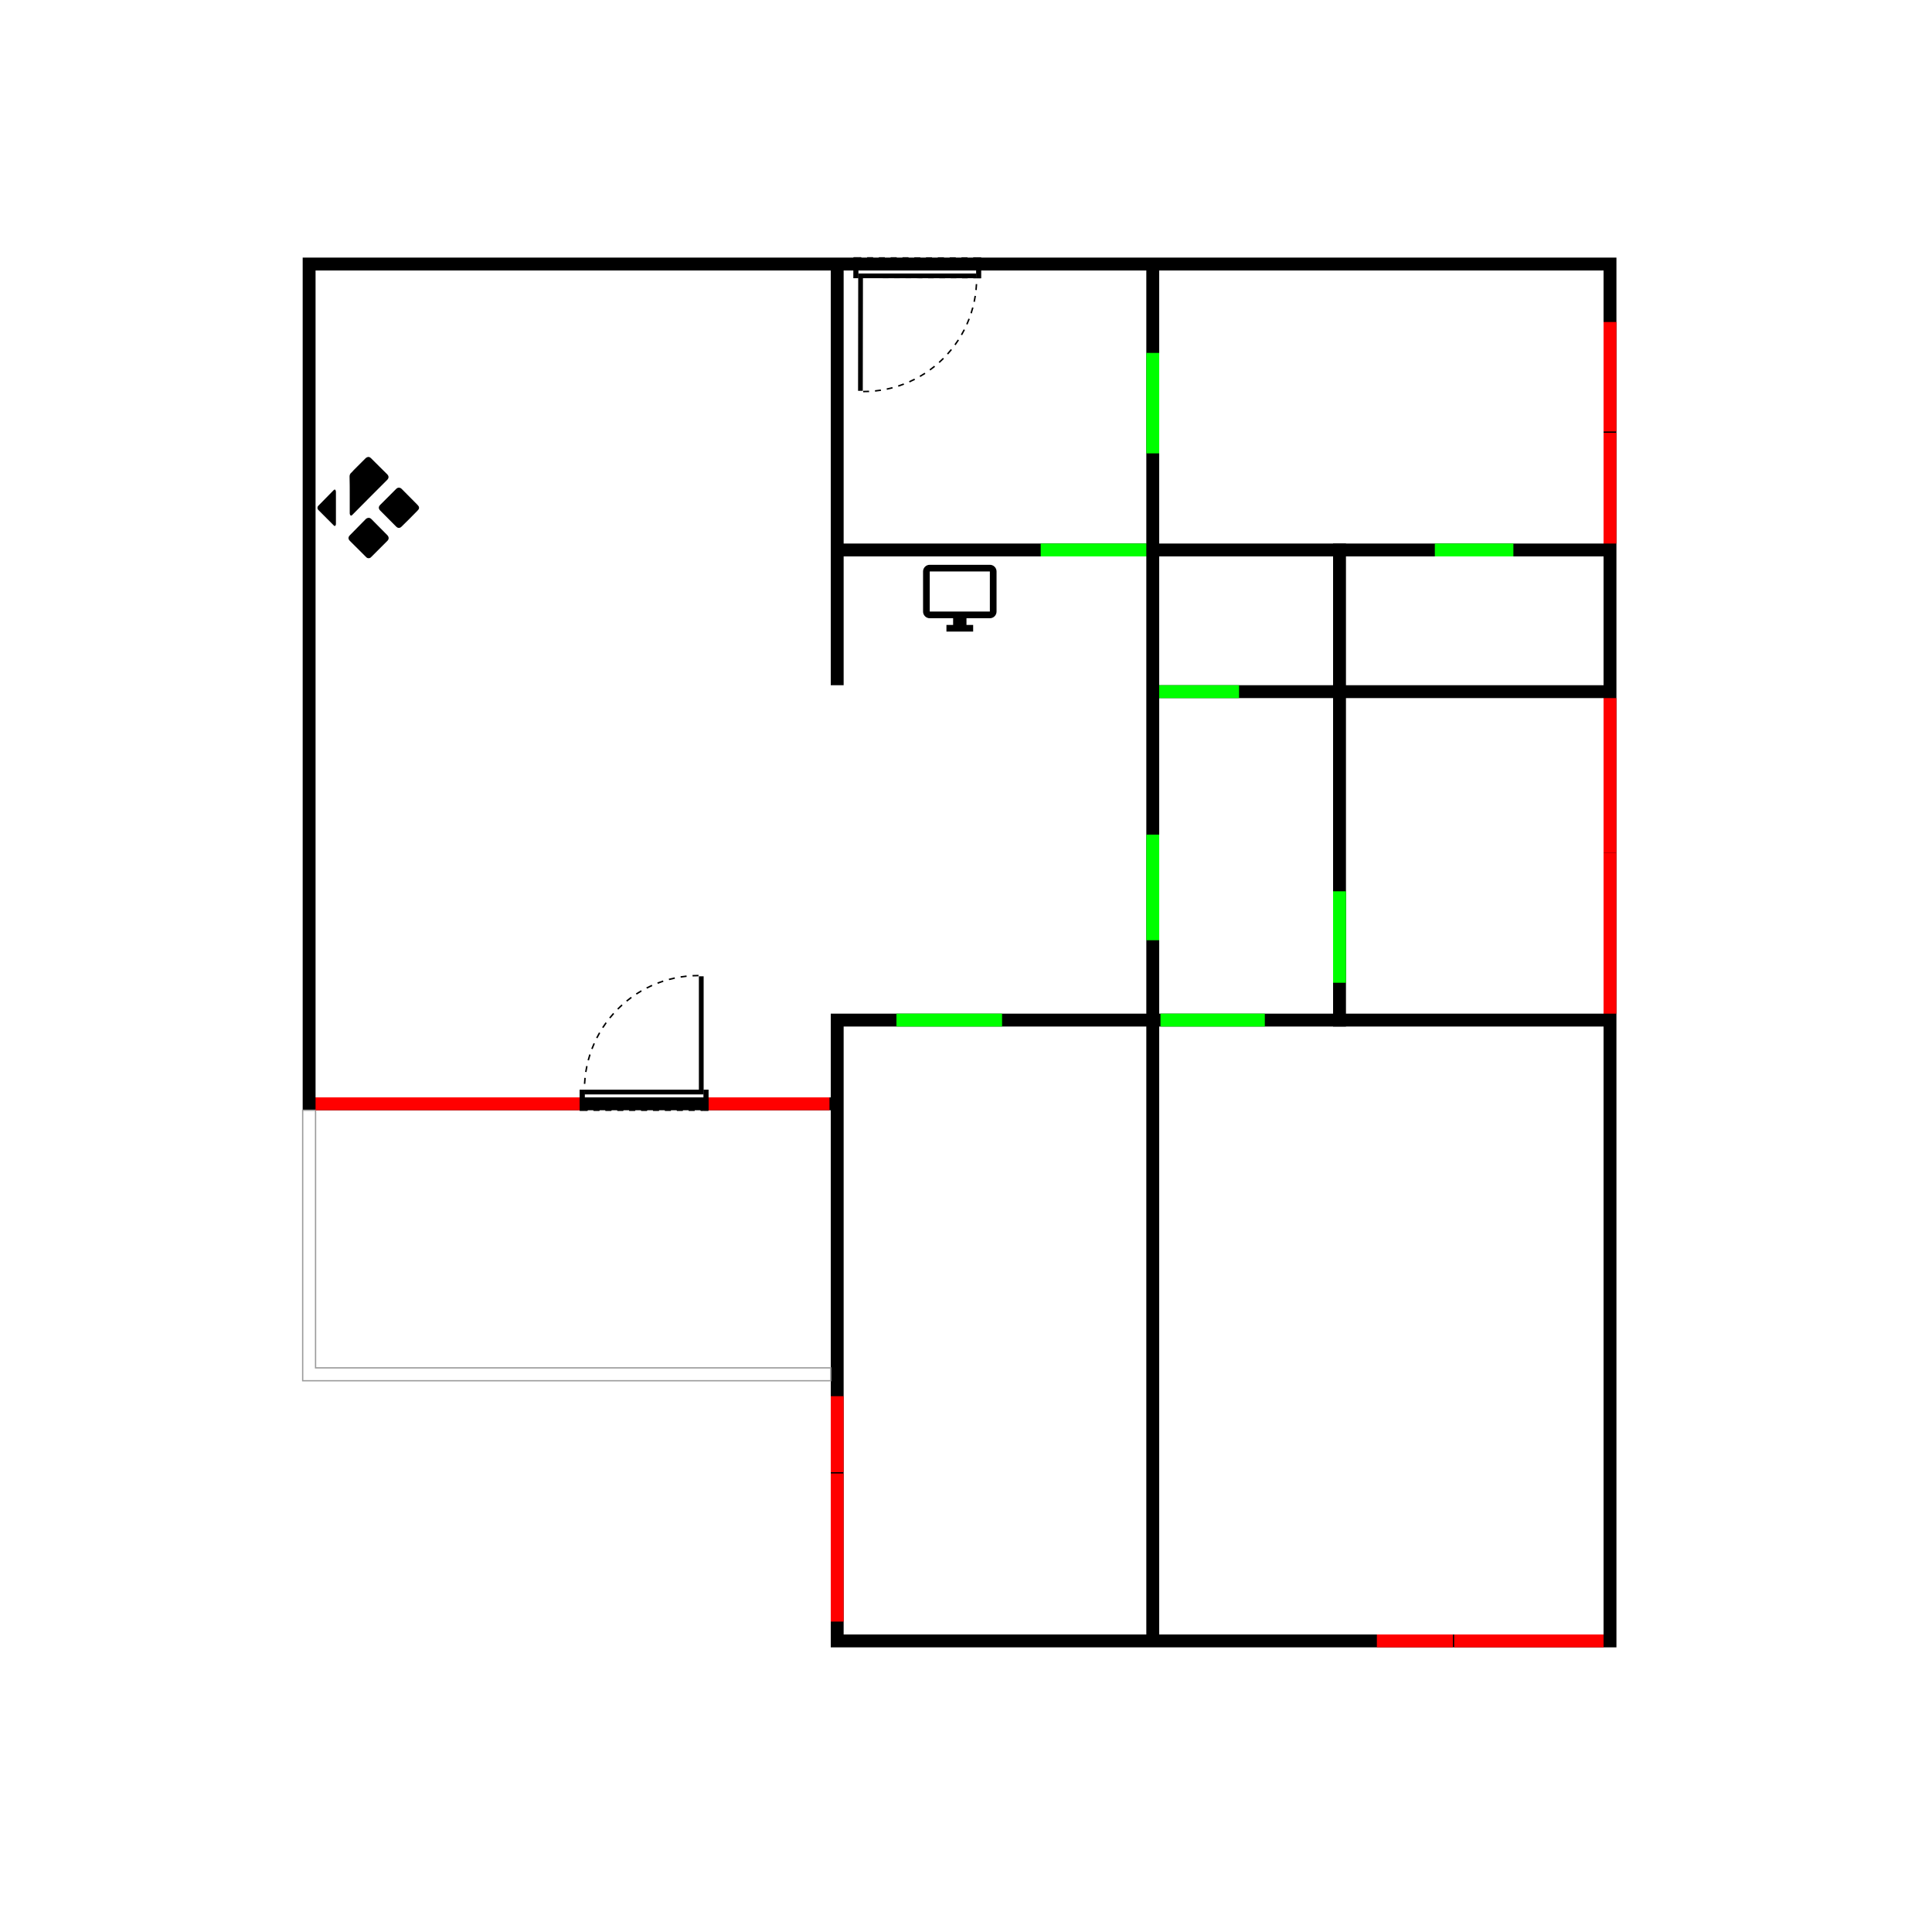
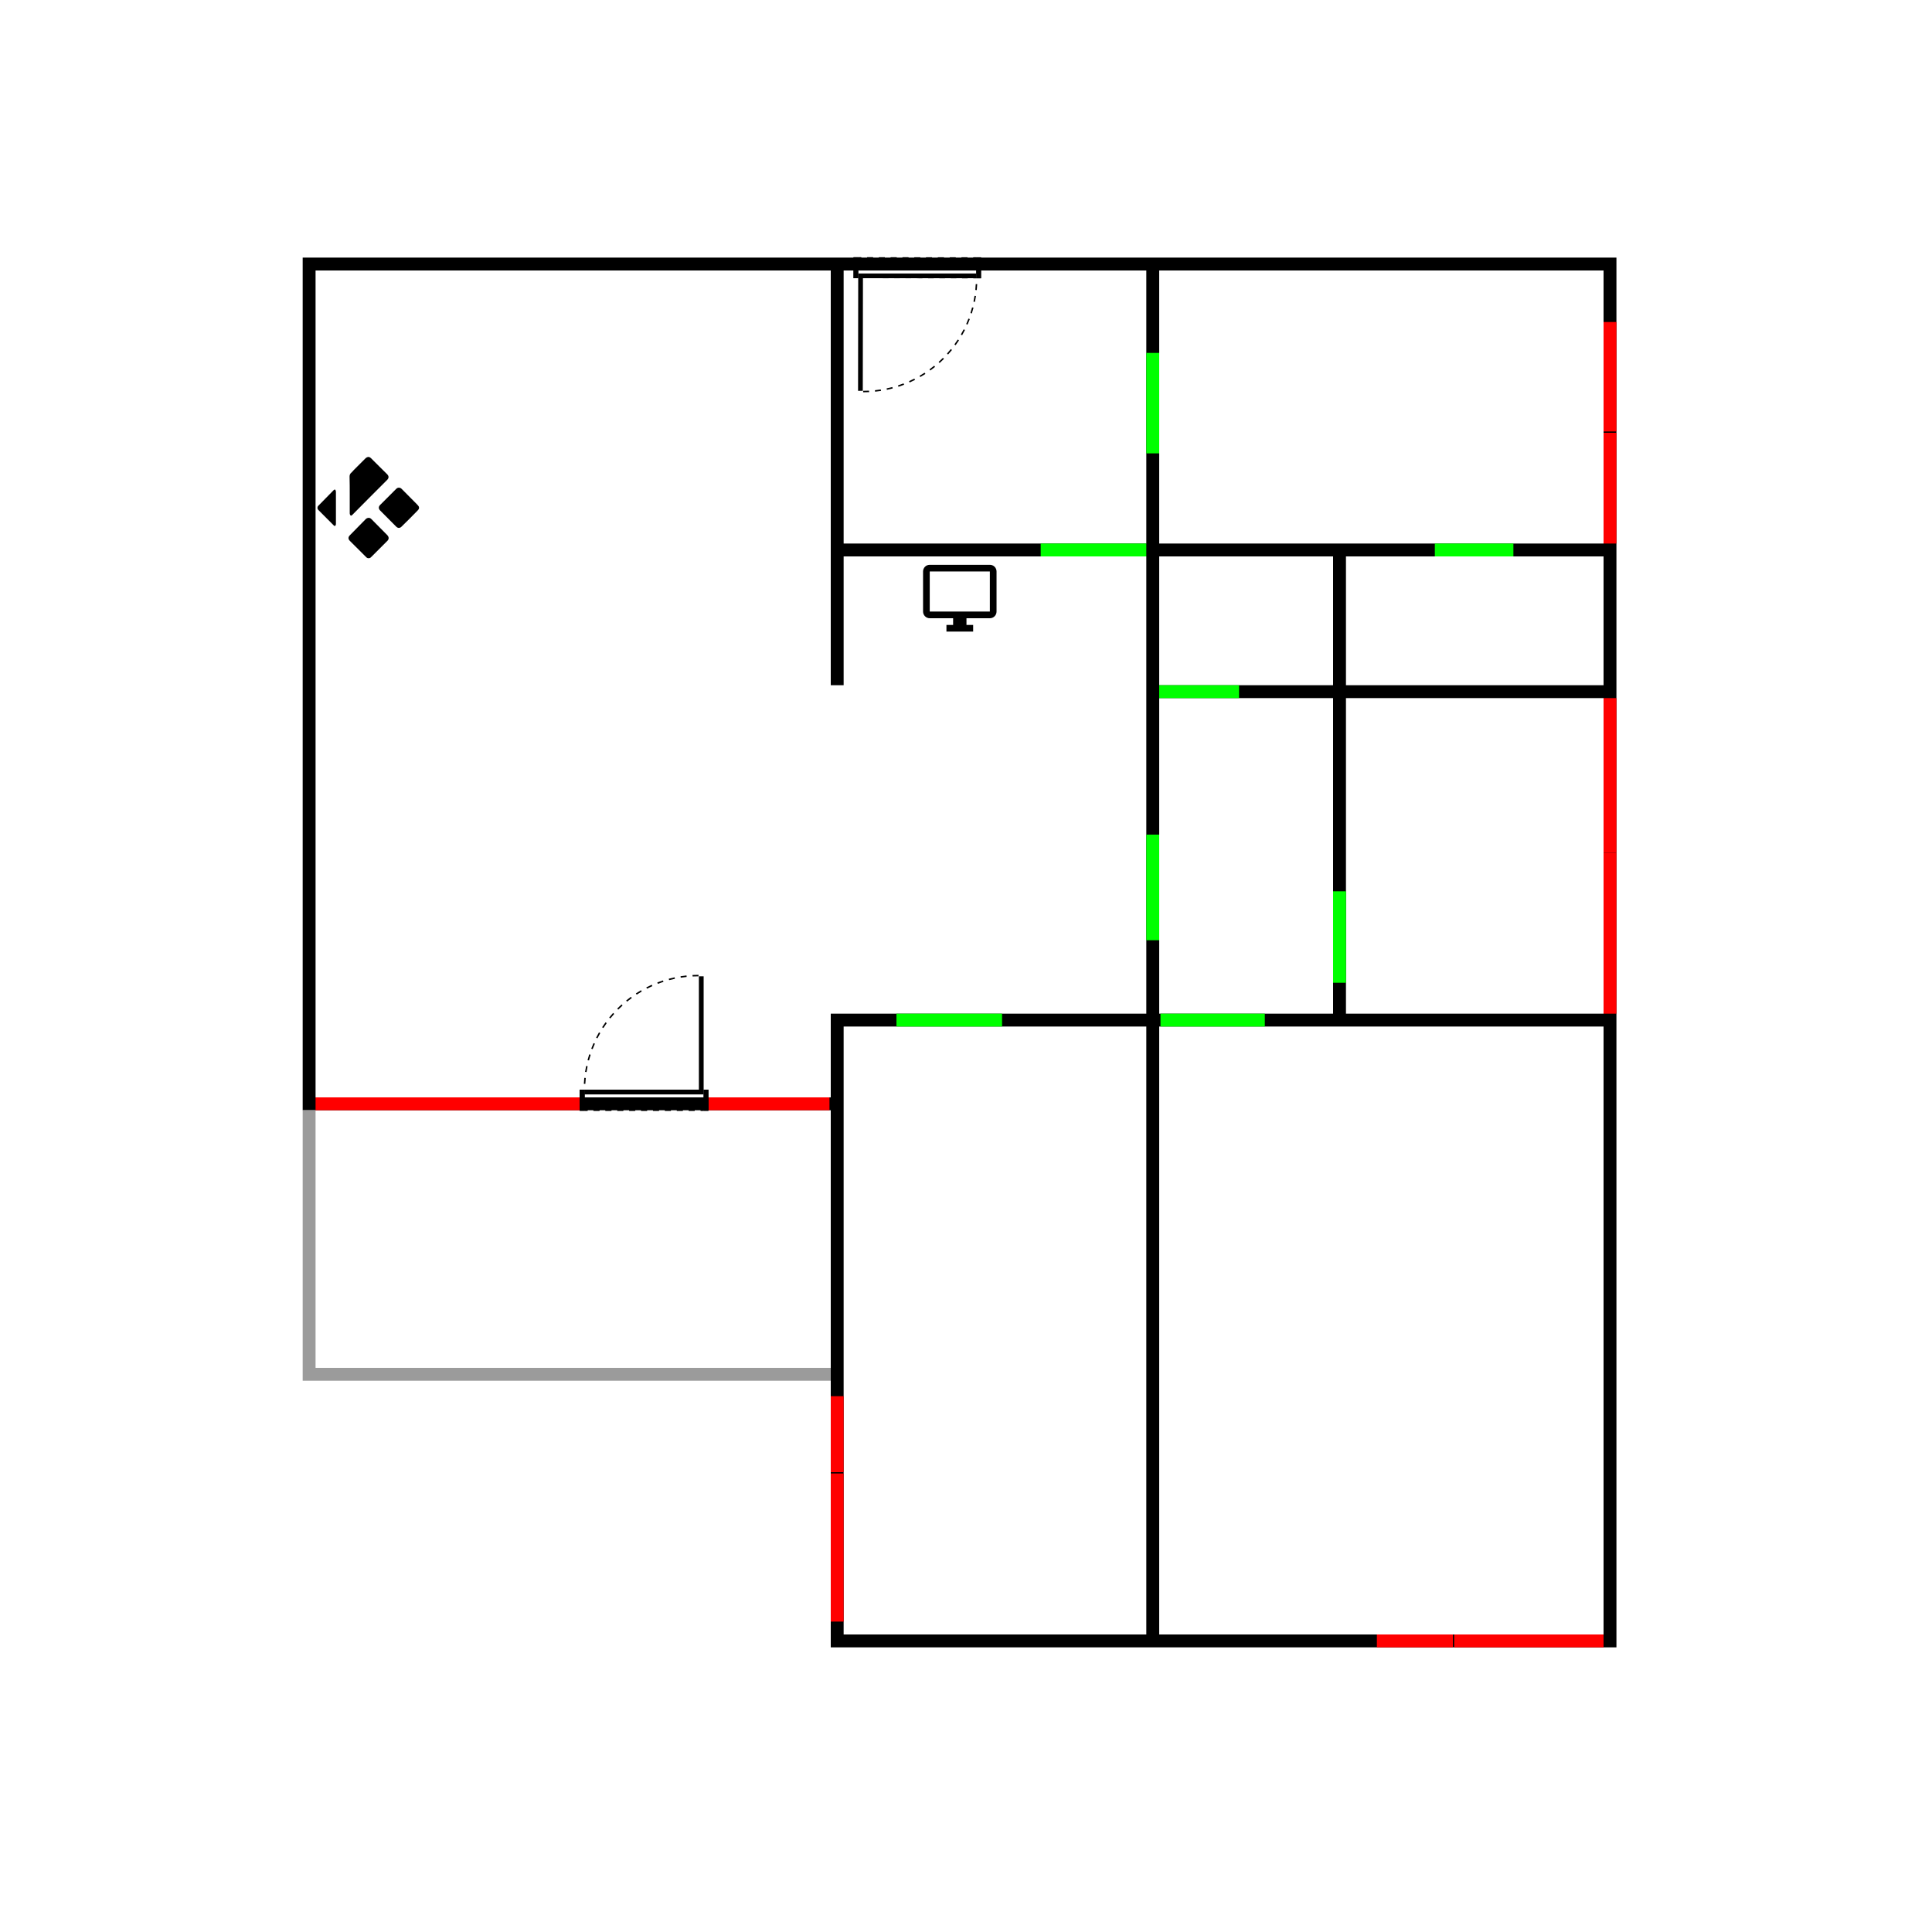
<svg xmlns="http://www.w3.org/2000/svg" xmlns:ns1="http://www.openswatchbook.org/uri/2009/osb" width="1500cm" height="1500cm" viewBox="0 0 15000 15000" version="1.1" id="svg8">
  <defs id="defs2">
    <linearGradient id="linearGradient4512" ns1:paint="solid">
      <stop style="stop-color:#000000;stop-opacity:1;" offset="0" id="stop4510" />
    </linearGradient>
  </defs>
  <g id="layer1" transform="translate(0,14703)">
-     <path style="opacity:1;vector-effect:none;fill:#000000;fill-opacity:1;stroke:none;stroke-width:37.795;stroke-linecap:butt;stroke-linejoin:miter;stroke-miterlimit:4;stroke-dasharray:none;stroke-dashoffset:0;stroke-opacity:1;font-variant-east_asian:normal" d="M 8881.889 7559.055 L 8881.889 7937.008 L 8881.891 7937.008 L 8881.891 32201.578 C 8881.891 32201.578 8881.891 32201.58 8881.891 32201.58 L 8881.891 32579.512 L 8881.891 32579.531 L 24377.953 32579.531 L 24377.953 48340.158 L 24377.953 48340.16 L 47433.07 48340.16 L 47433.07 48340.158 L 47433.072 48340.158 L 47433.072 7559.055 L 47433.068 7559.055 L 8881.889 7559.055 z M 9259.842 7937.008 L 24377.953 7937.008 L 24377.953 15949.605 C 24377.953 15949.605 24377.953 15949.607 24377.953 15949.607 L 24377.953 16327.557 C 24377.953 16327.557 24377.953 16327.559 24377.953 16327.559 L 24377.953 20107.061 C 24377.953 20107.061 24377.953 20107.062 24377.953 20107.062 L 24755.904 20107.062 C 24755.904 20107.062 24755.906 20107.061 24755.906 20107.061 L 24755.906 16327.559 L 33637.795 16327.559 L 33637.795 20107.092 L 33637.795 20485.043 L 33637.795 29744.885 L 24755.904 29744.885 L 24377.953 29744.885 C 24377.953 29744.885 24377.953 29744.887 24377.953 29744.887 L 24377.953 30122.838 L 24377.953 32201.578 L 9259.842 32201.578 L 9259.842 7937.008 z M 24755.906 7937.008 L 33637.795 7937.008 L 33637.795 15949.605 L 24755.906 15949.605 L 24755.906 7937.008 z M 34015.748 7937.008 L 47055.117 7937.008 L 47055.117 15949.605 L 34015.748 15949.605 L 34015.748 7937.008 z M 34015.748 16327.559 L 47055.117 16327.559 L 47055.117 20107.09 L 34015.748 20107.09 L 34015.748 16327.559 z M 34015.748 20485.043 L 47055.117 20485.043 L 47055.117 29744.885 L 34015.748 29744.885 L 34015.748 20485.043 z M 24755.904 30122.838 L 33637.795 30122.838 L 33637.795 47962.205 L 24755.904 47962.205 L 24755.904 32579.531 C 24755.904 32579.531 24755.906 32579.531 24755.906 32579.531 L 24755.906 32201.58 C 24755.906 32201.58 24755.904 32201.578 24755.904 32201.578 L 24755.904 30122.838 z M 34015.748 30122.838 L 47055.117 30122.838 L 47055.117 47962.205 L 34015.748 47962.205 L 34015.748 30122.838 z " id="rect3687" transform="matrix(0.2645833,0,0,0.2645833,0,-14703)" />
-     <rect style="fill:#000000;fill-opacity:1;stroke:none;stroke-width:10;stroke-miterlimit:4;stroke-dasharray:none;stroke-opacity:1;font-variant-east_asian:normal;opacity:1;vector-effect:none;stroke-linecap:butt;stroke-linejoin:miter;stroke-dashoffset:0" id="rect4543" width="100" height="3750" x="10350" y="-10483" ry="0" />
-     <path style="opacity:1;vector-effect:none;fill:none;fill-opacity:1;stroke:#9b9b9b;stroke-width:37.795;stroke-linecap:butt;stroke-linejoin:miter;stroke-miterlimit:4;stroke-dasharray:none;stroke-dashoffset:0;stroke-opacity:1" d="M 8881.891 32579.529 L 8881.891 40138.584 L 8881.891 40516.537 L 8881.891 40516.539 L 24377.953 40516.539 L 24377.953 40138.584 L 9259.842 40138.584 L 9259.842 32579.529 L 8881.891 32579.529 z " transform="matrix(0.2645833,0,0,0.2645833,0,-14703)" id="rect4545" />
+     <path style="opacity:1;vector-effect:none;fill:#000000;fill-opacity:1;stroke:none;stroke-width:37.795;stroke-linecap:butt;stroke-linejoin:miter;stroke-miterlimit:4;stroke-dasharray:none;stroke-dashoffset:0;stroke-opacity:1;font-variant-east_asian:normal" d="M 8881.889 7559.055 L 8881.889 7937.008 L 8881.891 7937.008 L 8881.891 32201.578 L 8881.891 32201.58 L 8881.891 32579.512 L 8881.891 32579.531 L 24377.953 32579.531 L 24377.953 48340.158 L 24377.953 48340.16 L 47433.07 48340.16 L 47433.07 48340.158 L 47433.072 48340.158 L 47433.072 7559.055 L 47433.068 7559.055 L 8881.889 7559.055 z M 9259.842 7937.008 L 24377.953 7937.008 L 24377.953 15949.605 L 24377.953 15949.607 L 24377.953 16327.557 L 24377.953 16327.559 L 24377.953 20107.061 L 24377.953 20107.062 L 24755.904 20107.062 L 24755.906 20107.061 L 24755.906 16327.559 L 33637.795 16327.559 L 33637.795 20107.092 L 33637.795 20485.043 L 33637.795 29744.885 L 24755.904 29744.885 L 24377.953 29744.885 L 24377.953 29744.887 L 24377.953 30122.838 L 24377.953 32201.578 L 9259.842 32201.578 L 9259.842 7937.008 z M 24755.906 7937.008 L 33637.795 7937.008 L 33637.795 15949.605 L 24755.906 15949.605 L 24755.906 7937.008 z M 34015.748 7937.008 L 47055.117 7937.008 L 47055.117 15949.605 L 39496.062 15949.605 L 39118.111 15949.605 L 34015.748 15949.605 L 34015.748 7937.008 z M 34015.748 16327.559 L 39118.109 16327.559 L 39118.109 20107.09 L 34015.748 20107.09 L 34015.748 16327.559 z M 39496.062 16327.559 L 47055.117 16327.559 L 47055.117 20107.09 L 39496.062 20107.09 L 39496.062 16327.559 z M 34015.748 20485.043 L 39118.109 20485.043 L 39118.109 29744.885 L 34015.748 29744.885 L 34015.748 20485.043 z M 39496.062 20485.043 L 47055.117 20485.043 L 47055.117 29744.885 L 39496.062 29744.885 L 39496.062 20485.043 z M 24755.904 30122.838 L 33637.795 30122.838 L 33637.795 47962.205 L 24755.904 47962.205 L 24755.904 32579.531 L 24755.906 32579.531 L 24755.906 32201.58 L 24755.904 32201.578 L 24755.904 30122.838 z M 34015.748 30122.838 L 47055.117 30122.838 L 47055.117 47962.205 L 34015.748 47962.205 L 34015.748 30122.838 z " transform="matrix(0.2645833,0,0,0.2645833,0,-14703)" id="rect3687" />
+     <path style="opacity:1;vector-effect:none;fill:#9b9b9b;fill-opacity:1;stroke:none;stroke-width:37.795;stroke-linecap:butt;stroke-linejoin:miter;stroke-miterlimit:4;stroke-dasharray:none;stroke-dashoffset:0;stroke-opacity:1" d="M 8881.891 32579.529 L 8881.891 40138.584 L 8881.891 40516.537 L 8881.891 40516.539 L 24377.953 40516.539 L 24377.953 40138.584 L 9259.842 40138.584 L 9259.842 32579.529 L 8881.891 32579.529 z " transform="matrix(0.2645833,0,0,0.2645833,0,-14703)" id="rect4545" />
    <rect style="opacity:1;vector-effect:none;fill:#ff0000;fill-opacity:1;stroke:none;stroke-width:10;stroke-linecap:butt;stroke-linejoin:miter;stroke-miterlimit:4;stroke-dasharray:none;stroke-dashoffset:0;stroke-opacity:1;font-variant-east_asian:normal" id="rect4552" width="2050" height="100" x="2450" y="-6182.999" ry="0" />
    <rect style="opacity:1;vector-effect:none;fill:#ff0000;fill-opacity:1;stroke:none;stroke-width:10;stroke-linecap:butt;stroke-linejoin:miter;stroke-miterlimit:4;stroke-dasharray:none;stroke-dashoffset:0;stroke-opacity:1;font-variant-east_asian:normal" id="rect4554" width="940" height="100" x="5500" y="-6183" ry="0" />
    <rect style="fill:#ff0000;fill-opacity:1;stroke:none;stroke-width:10;stroke-miterlimit:4;stroke-dasharray:none;stroke-dashoffset:0;stroke-opacity:1;font-variant-east_asian:normal;opacity:1;vector-effect:none;stroke-linecap:butt;stroke-linejoin:miter" id="rect4563" width="100" height="1149.997" x="6450" y="-3262.999" ry="0" />
    <rect style="opacity:1;vector-effect:none;fill:#ff0000;fill-opacity:1;stroke:none;stroke-width:10;stroke-linecap:butt;stroke-linejoin:miter;stroke-miterlimit:4;stroke-dasharray:none;stroke-dashoffset:0;stroke-opacity:1;font-variant-east_asian:normal" id="rect4565" width="100" height="590" x="6450" y="-3862.999" ry="0" />
    <rect style="opacity:1;vector-effect:none;fill:#ff0000;fill-opacity:1;stroke:none;stroke-width:10;stroke-linecap:butt;stroke-linejoin:miter;stroke-miterlimit:4;stroke-dasharray:none;stroke-dashoffset:0;stroke-opacity:1;font-variant-east_asian:normal" id="rect4591" width="1160" height="100" x="11290" y="-2012.999" ry="0" />
    <rect style="opacity:1;vector-effect:none;fill:#ff0000;fill-opacity:1;stroke:none;stroke-width:10;stroke-linecap:butt;stroke-linejoin:miter;stroke-miterlimit:4;stroke-dasharray:none;stroke-dashoffset:0;stroke-opacity:1;font-variant-east_asian:normal" id="rect4598" width="590" height="100.001" x="10690" y="-2012.999" ry="0" />
    <rect style="opacity:1;vector-effect:none;fill:#ff0000;fill-opacity:1;stroke:none;stroke-width:10;stroke-linecap:butt;stroke-linejoin:miter;stroke-miterlimit:4;stroke-dasharray:none;stroke-dashoffset:0;stroke-opacity:1;font-variant-east_asian:normal" id="rect4600" width="100" height="1250" x="12450" y="-8082.999" ry="0" />
    <rect style="opacity:1;vector-effect:none;fill:#ff0000;fill-opacity:1;stroke:none;stroke-width:10;stroke-linecap:butt;stroke-linejoin:miter;stroke-miterlimit:4;stroke-dasharray:none;stroke-dashoffset:0;stroke-opacity:1;font-variant-east_asian:normal" id="rect4602" width="100" height="1200" x="12450" y="-9282.999" ry="0" />
    <rect style="opacity:1;vector-effect:none;fill:#ff0000;fill-opacity:1;stroke:none;stroke-width:10;stroke-linecap:butt;stroke-linejoin:miter;stroke-miterlimit:4;stroke-dasharray:none;stroke-dashoffset:0;stroke-opacity:1;font-variant-east_asian:normal" id="rect4604" width="100" height="860" x="12450" y="-11343" ry="0" />
    <rect style="opacity:1;vector-effect:none;fill:#ff0000;fill-opacity:1;stroke:none;stroke-width:10;stroke-linecap:butt;stroke-linejoin:miter;stroke-miterlimit:4;stroke-dasharray:none;stroke-dashoffset:0;stroke-opacity:1" id="rect4606" width="100" height="850" x="12450" y="-12203" ry="0" />
    <rect style="opacity:1;vector-effect:none;fill:#00ff00;fill-opacity:1;stroke:none;stroke-width:10;stroke-linecap:butt;stroke-linejoin:miter;stroke-miterlimit:4;stroke-dasharray:none;stroke-dashoffset:0;stroke-opacity:1;font-variant-east_asian:normal" id="rect4624" width="820" height="100" x="8080" y="-10483" ry="0" />
    <rect style="opacity:1;vector-effect:none;fill:#00ff00;fill-opacity:1;stroke:none;stroke-width:10;stroke-linecap:butt;stroke-linejoin:miter;stroke-miterlimit:4;stroke-dasharray:none;stroke-dashoffset:0;stroke-opacity:1;font-variant-east_asian:normal" id="rect4640" width="100" height="780" x="8900" y="-11963" ry="0" />
    <rect style="opacity:1;vector-effect:none;fill:#00ff00;fill-opacity:1;stroke:none;stroke-width:10;stroke-linecap:butt;stroke-linejoin:miter;stroke-miterlimit:4;stroke-dasharray:none;stroke-dashoffset:0;stroke-opacity:1" id="rect4642" width="610" height="100" x="11140" y="-10483" ry="0" />
    <rect style="opacity:1;vector-effect:none;fill:#00ff00;fill-opacity:1;stroke:none;stroke-width:10;stroke-linecap:butt;stroke-linejoin:miter;stroke-miterlimit:4;stroke-dasharray:none;stroke-dashoffset:0;stroke-opacity:1;font-variant-east_asian:normal" id="rect4644" width="810" height="100" x="9010" y="-6832.999" />
    <rect style="opacity:1;vector-effect:none;fill:#00ff00;fill-opacity:1;stroke:none;stroke-width:10;stroke-linecap:butt;stroke-linejoin:miter;stroke-miterlimit:4;stroke-dasharray:none;stroke-dashoffset:0;stroke-opacity:1" id="rect4646" width="100" height="710" x="10350" y="-7782.999" ry="0" />
    <rect style="opacity:1;vector-effect:none;fill:#00ff00;fill-opacity:1;stroke:none;stroke-width:10;stroke-linecap:butt;stroke-linejoin:miter;stroke-miterlimit:4;stroke-dasharray:none;stroke-dashoffset:0;stroke-opacity:1;font-variant-east_asian:normal" id="rect4650" width="820" height="100" x="6960" y="-6832.999" />
    <rect style="opacity:1;vector-effect:none;fill:#00ff00;fill-opacity:1;stroke:none;stroke-width:10;stroke-linecap:butt;stroke-linejoin:miter;stroke-miterlimit:4;stroke-dasharray:none;stroke-dashoffset:0;stroke-opacity:1;font-variant-east_asian:normal" id="rect4655" width="100" height="820" x="8900" y="-8222.999" />
    <rect style="opacity:1;vector-effect:none;fill:#00ff00;fill-opacity:1;stroke:none;stroke-width:10;stroke-linecap:butt;stroke-linejoin:miter;stroke-miterlimit:4;stroke-dasharray:none;stroke-dashoffset:0;stroke-opacity:1;font-variant-east_asian:normal" id="rect4657" width="620.001" height="100" x="8999.999" y="-9383" />
    <path id="media_player.kodi_on_firetv" d="m 2859.443,-11154.9 c -7.584,0 -15.412,4.063 -22.21,10.835 -30.458,30.336 -60.565,60.537 -90.657,90.602 -7.855,8.126 -10.022,12.189 -17.917,19.367 -10.428,8.126 -15.06,18.96 -14.694,32.232 1.354,46.182 1.354,91.686 1.354,138.003 0,47.671 0,96.29 0,144.368 0,4.063 0,6.772 1.355,9.48 2.844,10.835 10.022,13.679 17.917,5.417 42.999,-43.066 81.339,-82.07 124.338,-125.407 48.727,-48.755 97.821,-97.51 146.549,-146.671 14.694,-14.22 14.694,-30.336 0,-44.692 -41.211,-41.306 -83.127,-81.664 -123.973,-123.241 -7.178,-6.771 -13.976,-10.834 -21.506,-10.834 m 237.571,238.627 c -7.584,0 -14.694,2.709 -21.506,9.48 -41.198,41.578 -82.761,82.341 -124.338,124.325 -13.963,13.949 -13.963,29.388 0,43.744 41.211,41.17 82.057,82.747 123.268,123.918 14.329,14.762 29.388,14.762 43.717,0 39.776,-39.004 80.621,-79.497 119.679,-119.72 6.094,-6.772 12.189,-12.189 14.694,-20.044 v -10.834 c -2.573,-8.126 -8.532,-13.543 -14.694,-20.45 -40.128,-40.087 -79.551,-80.58 -119.679,-120.668 -6.771,-6.771 -13.976,-9.48 -21.141,-9.48 m -497.352,15.303 c -4.605,-1.354 -7.178,1.355 -10.022,4.063 -41.211,41.848 -77.398,79.227 -118.609,120.803 -9.345,9.481 -9.345,23.159 0,32.504 22.224,22.617 44.8,44.827 67.011,67.444 19.353,19.367 33.681,33.993 53.752,53.766 5.688,5.417 10.699,4.063 13.611,-2.709 2.167,-4.063 2.167,-8.126 2.167,-12.189 0,-42.254 0,-75.299 0,-117.553 0,-42.66 0,-85.185 0,-127.575 0,-2.708 0,-6.771 -1.355,-9.479 -1.354,-4.063 -2.438,-8.127 -6.771,-10.835 m 261.935,220.751 c -7.178,0 -15.412,2.708 -22.224,9.479 -41.198,41.577 -82.057,83.967 -123.254,125.409 -14.342,14.355 -14.342,29.388 0,43.744 39.776,40.222 79.903,79.632 120.031,119.719 5.688,6.772 11.782,12.189 20.071,14.627 h 10.022 c 7.855,-1.354 14.328,-6.772 20.057,-13.543 40.141,-40.494 80.635,-80.716 121.115,-121.21 13.976,-14.355 12.189,-30.472 -1.354,-44.692 -41.563,-41.577 -82.057,-82.883 -123.268,-124.46 -6.772,-6.771 -13.977,-9.48 -21.493,-9.48 z" style="stroke-width:35.832" />
    <path id="switch.janis_pc_wol" d="m 7685.221,-9954.947 h -466.743 v -311.195 h 466.743 m 0,-51.85 h -466.743 c -28.816,0 -51.849,23.131 -51.849,51.85 v 311.195 a 51.866,51.866 0 0 0 51.849,51.947 h 181.522 v 51.849 h -51.849 v 51.849 h 207.398 v -51.849 h -51.849 v -51.849 h 181.522 a 51.866,51.866 0 0 0 51.947,-51.947 v -311.195 c 0,-28.719 -23.425,-51.85 -51.947,-51.85 z" style="stroke-width:25.933" />
    <g id="sensor.balcony_door_open" transform="matrix(11.72587,0,0,11.72587,4415.451,-7193.135)">
      <rect id="rect4530" height="13.968" width="3.15" y="81.029" x="7.508" />
      <rect id="rect4532" height="13.968" width="3.15" y="81.029" x="89.342" />
      <rect id="rect4534" height="75.048" width="3.15" y="5.979" x="86.191" />
      <rect id="rect4536" height="0.99" width="1.979" y="81.028" x="84.212" />
      <rect id="rect4538" height="0.99" width="3.767" y="81.03" x="23.938" />
      <rect id="rect4540" height="0.99" width="3.767" y="81.03" x="16.405" />
      <rect id="rect4542" height="0.99" width="3.767" y="81.029" x="61.609" />
      <rect id="rect4544" height="0.99" width="3.767" y="81.029" x="54.075" />
      <rect id="rect4546" height="0.99" width="3.767" y="81.029" x="46.541" />
      <rect id="rect4548" height="0.99" width="3.767" y="81.029" x="39.007" />
      <rect id="rect4550" height="0.99" width="3.768" y="81.029" x="31.473" />
      <rect id="rect4552-4" height="0.99" width="3.768" y="81.028" x="76.676" />
      <rect id="rect4554-7" height="0.99" width="3.768" y="81.028" x="69.143" />
      <rect id="rect4556" height="0.99" width="1.98" y="81.03" x="10.658" />
      <rect id="rect4558" height="0.991" width="1.98" y="94.008" x="87.361" />
      <rect id="rect4560" height="0.99" width="3.934" y="94.01" x="24.437" />
      <rect id="rect4562" height="0.99" width="3.933" y="94.01" x="16.571" />
      <rect id="rect4564" height="0.991" width="3.933" y="94.008" x="63.765" />
      <rect id="rect4566" height="0.991" width="3.933" y="94.009" x="55.899" />
      <rect id="rect4568" height="0.991" width="3.934" y="94.009" x="48.033" />
      <rect id="rect4570" height="0.991" width="3.933" y="94.009" x="40.168" />
      <rect id="rect4572" height="0.991" width="3.933" y="94.009" x="32.303" />
      <rect id="rect4574" height="0.991" width="3.933" y="94.008" x="79.496" />
      <rect id="rect4576" height="0.991" width="3.933" y="94.008" x="71.631" />
      <rect id="rect4578" height="0.99" width="1.98" y="94.01" x="10.658" />
      <path id="path4580" d="m 11.006,77.223 -0.989,-0.051 c 0.067,-1.323 0.168,-2.661 0.302,-3.972 l 0.985,0.1 c -0.132,1.296 -0.232,2.614 -0.298,3.923 z" />
      <path id="path4582" d="m 11.807,69.401 -0.979,-0.153 c 0.204,-1.309 0.444,-2.627 0.716,-3.919 l 0.969,0.203 c -0.268,1.276 -0.506,2.576 -0.706,3.869 z" />
      <path id="path4584" d="M 13.422,61.706 12.465,61.45 c 0.341,-1.279 0.719,-2.565 1.125,-3.82 l 0.942,0.303 c -0.401,1.239 -0.774,2.508 -1.11,3.773 z" />
      <path id="path4586" d="m 15.84,54.225 -0.924,-0.354 c 0.468,-1.227 0.979,-2.463 1.518,-3.676 l 0.905,0.401 c -0.532,1.199 -1.036,2.419 -1.499,3.629 z" />
      <path id="path4588" d="m 19.025,47.051 -0.883,-0.449 c 0.6,-1.177 1.238,-2.354 1.897,-3.499 l 0.858,0.495 c -0.65,1.13 -1.281,2.292 -1.872,3.453 z" />
      <path id="path4590" d="m 22.949,40.248 -0.831,-0.539 c 0.72,-1.109 1.478,-2.213 2.253,-3.283 l 0.802,0.581 c -0.766,1.056 -1.514,2.146 -2.224,3.241 z" />
      <path id="path4592" d="m 27.564,33.888 -0.77,-0.623 c 0.83,-1.027 1.7,-2.047 2.584,-3.032 l 0.737,0.662 c -0.873,0.972 -1.731,1.979 -2.551,2.993 z" />
      <path id="path4594" d="m 32.82,28.038 -0.701,-0.699 c 0.935,-0.938 1.907,-1.863 2.886,-2.748 l 0.663,0.735 c -0.966,0.873 -1.924,1.786 -2.848,2.712 z" />
      <path id="path4596" d="m 38.657,22.766 -0.625,-0.769 c 1.027,-0.834 2.09,-1.652 3.158,-2.432 l 0.584,0.799 c -1.055,0.77 -2.104,1.578 -3.117,2.402 z" />
      <path id="path4598" d="m 45.013,18.128 -0.541,-0.83 c 1.11,-0.724 2.253,-1.427 3.397,-2.091 l 0.498,0.857 c -1.13,0.655 -2.257,1.35 -3.354,2.064 z" />
      <path id="path4600" d="m 51.824,14.18 -0.45,-0.882 c 1.182,-0.605 2.394,-1.184 3.601,-1.723 l 0.403,0.904 c -1.191,0.532 -2.386,1.104 -3.554,1.701 z" />
      <path id="path4602" d="m 59.017,10.967 -0.356,-0.924 c 1.245,-0.478 2.513,-0.927 3.767,-1.334 l 0.305,0.941 c -1.239,0.403 -2.489,0.846 -3.716,1.317 z" />
      <path id="path4604" d="M 66.502,8.534 66.247,7.577 C 67.52,7.235 68.823,6.923 70.123,6.648 l 0.204,0.969 c -1.28,0.272 -2.568,0.58 -3.825,0.917 z" />
      <path id="path4606" d="M 74.193,6.905 74.042,5.927 c 1.307,-0.206 2.636,-0.379 3.951,-0.515 l 0.102,0.984 c -1.298,0.135 -2.61,0.306 -3.902,0.509 z" />
      <path id="path4608" d="M 82.016,6.091 81.966,5.102 C 83.287,5.034 84.627,5 85.947,5 v 0.99 c -1.302,0 -2.625,0.034 -3.931,0.101 z" />
    </g>
    <g id="sensor.balcony_door_closed" transform="matrix(11.76692,0,0,11.76692,4411.654,-7196.462)">
      <rect id="rect2" height="13.968" width="3.15" y="81.029" x="7.508" />
      <rect id="rect4" height="13.968" width="3.15" y="81.029" x="89.342" />
      <rect id="rect6" height="3.15" width="78.684" y="81.029" x="10.658" />
      <rect id="rect30" height="0.991" width="1.98" y="94.008" x="87.361" />
      <rect id="rect32" height="0.99" width="3.934" y="94.01" x="24.437" />
      <rect id="rect34" height="0.99" width="3.933" y="94.01" x="16.571" />
      <rect id="rect36" height="0.991" width="3.933" y="94.008" x="63.765" />
      <rect id="rect38" height="0.991" width="3.933" y="94.009" x="55.899" />
      <rect id="rect40" height="0.991" width="3.934" y="94.009" x="48.033" />
      <rect id="rect42" height="0.991" width="3.933" y="94.009" x="40.168" />
      <rect id="rect44" height="0.991" width="3.933" y="94.009" x="32.303" />
      <rect id="rect46" height="0.991" width="3.933" y="94.008" x="79.496" />
      <rect id="rect48" height="0.991" width="3.933" y="94.008" x="71.631" />
      <rect id="rect50" height="0.99" width="1.98" y="94.01" x="10.658" />
    </g>
-     <g id="g4726" transform="matrix(-11.64766,2.1125664e-5,-2.1125664e-5,-11.64766,7704.142,-11599.202)">
+     <g id="sensor.entrance_door_closed" transform="matrix(-11.64766,2.1125664e-5,-2.1125664e-5,-11.64766,7704.142,-11599.202)">
      <rect id="rect2-4" height="13.968" width="3.15" y="81.029" x="7.508" />
      <rect id="rect4-6" height="13.968" width="3.15" y="81.029" x="89.342" />
      <rect id="rect6-3" height="3.15" width="78.684" y="81.029" x="10.658" />
      <rect id="rect30-7" height="0.991" width="1.98" y="94.008" x="87.361" />
      <rect id="rect32-1" height="0.99" width="3.934" y="94.01" x="24.437" />
      <rect id="rect34-3" height="0.99" width="3.933" y="94.01" x="16.571" />
      <rect id="rect36-2" height="0.991" width="3.933" y="94.008" x="63.765" />
      <rect id="rect38-4" height="0.991" width="3.933" y="94.009" x="55.899" />
      <rect id="rect40-5" height="0.991" width="3.934" y="94.009" x="48.033" />
      <rect id="rect42-8" height="0.991" width="3.933" y="94.009" x="40.168" />
      <rect id="rect44-2" height="0.991" width="3.933" y="94.009" x="32.303" />
      <rect id="rect46-0" height="0.991" width="3.933" y="94.008" x="79.496" />
      <rect id="rect48-2" height="0.991" width="3.933" y="94.008" x="71.631" />
      <rect id="rect50-2" height="0.99" width="1.98" y="94.01" x="10.658" />
    </g>
    <g id="sensor.entrance_door_open" transform="matrix(-11.64936,-0.01607185,0.01607185,-11.64936,7702.648,-11597.672)">
      <rect id="rect4728" height="13.968" width="3.15" y="81.029" x="7.508" />
      <rect id="rect4730" height="13.968" width="3.15" y="81.029" x="89.342" />
      <rect id="rect4732" height="75.048" width="3.15" y="5.979" x="86.191" />
      <rect id="rect4734" height="0.99" width="1.979" y="81.028" x="84.212" />
      <rect id="rect4736" height="0.99" width="3.767" y="81.03" x="23.938" />
      <rect id="rect4738" height="0.99" width="3.767" y="81.03" x="16.405" />
      <rect id="rect4740" height="0.99" width="3.767" y="81.029" x="61.609" />
      <rect id="rect4742" height="0.99" width="3.767" y="81.029" x="54.075" />
      <rect id="rect4744" height="0.99" width="3.767" y="81.029" x="46.541" />
      <rect id="rect4746" height="0.99" width="3.767" y="81.029" x="39.007" />
      <rect id="rect4748" height="0.99" width="3.768" y="81.029" x="31.473" />
      <rect id="rect4750" height="0.99" width="3.768" y="81.028" x="76.676" />
      <rect id="rect4752" height="0.99" width="3.768" y="81.028" x="69.143" />
      <rect id="rect4754" height="0.99" width="1.98" y="81.03" x="10.658" />
      <rect id="rect4756" height="0.991" width="1.98" y="94.008" x="87.361" />
      <rect id="rect4758" height="0.99" width="3.934" y="94.01" x="24.437" />
      <rect id="rect4760" height="0.99" width="3.933" y="94.01" x="16.571" />
      <rect id="rect4762" height="0.991" width="3.933" y="94.008" x="63.765" />
      <rect id="rect4764" height="0.991" width="3.933" y="94.009" x="55.899" />
      <rect id="rect4766" height="0.991" width="3.934" y="94.009" x="48.033" />
      <rect id="rect4768" height="0.991" width="3.933" y="94.009" x="40.168" />
      <rect id="rect4770" height="0.991" width="3.933" y="94.009" x="32.303" />
      <rect id="rect4772" height="0.991" width="3.933" y="94.008" x="79.496" />
      <rect id="rect4774" height="0.991" width="3.933" y="94.008" x="71.631" />
      <rect id="rect4776" height="0.99" width="1.98" y="94.01" x="10.658" />
      <path id="path4778" d="m 11.006,77.223 -0.989,-0.051 c 0.067,-1.323 0.168,-2.661 0.302,-3.972 l 0.985,0.1 c -0.132,1.296 -0.232,2.614 -0.298,3.923 z" />
      <path id="path4780" d="m 11.807,69.401 -0.979,-0.153 c 0.204,-1.309 0.444,-2.627 0.716,-3.919 l 0.969,0.203 c -0.268,1.276 -0.506,2.576 -0.706,3.869 z" />
      <path id="path4782" d="M 13.422,61.706 12.465,61.45 c 0.341,-1.279 0.719,-2.565 1.125,-3.82 l 0.942,0.303 c -0.401,1.239 -0.774,2.508 -1.11,3.773 z" />
      <path id="path4784" d="m 15.84,54.225 -0.924,-0.354 c 0.468,-1.227 0.979,-2.463 1.518,-3.676 l 0.905,0.401 c -0.532,1.199 -1.036,2.419 -1.499,3.629 z" />
      <path id="path4786" d="m 19.025,47.051 -0.883,-0.449 c 0.6,-1.177 1.238,-2.354 1.897,-3.499 l 0.858,0.495 c -0.65,1.13 -1.281,2.292 -1.872,3.453 z" />
      <path id="path4788" d="m 22.949,40.248 -0.831,-0.539 c 0.72,-1.109 1.478,-2.213 2.253,-3.283 l 0.802,0.581 c -0.766,1.056 -1.514,2.146 -2.224,3.241 z" />
      <path id="path4790" d="m 27.564,33.888 -0.77,-0.623 c 0.83,-1.027 1.7,-2.047 2.584,-3.032 l 0.737,0.662 c -0.873,0.972 -1.731,1.979 -2.551,2.993 z" />
      <path id="path4792" d="m 32.82,28.038 -0.701,-0.699 c 0.935,-0.938 1.907,-1.863 2.886,-2.748 l 0.663,0.735 c -0.966,0.873 -1.924,1.786 -2.848,2.712 z" />
      <path id="path4794" d="m 38.657,22.766 -0.625,-0.769 c 1.027,-0.834 2.09,-1.652 3.158,-2.432 l 0.584,0.799 c -1.055,0.77 -2.104,1.578 -3.117,2.402 z" />
      <path id="path4796" d="m 45.013,18.128 -0.541,-0.83 c 1.11,-0.724 2.253,-1.427 3.397,-2.091 l 0.498,0.857 c -1.13,0.655 -2.257,1.35 -3.354,2.064 z" />
      <path id="path4798" d="m 51.824,14.18 -0.45,-0.882 c 1.182,-0.605 2.394,-1.184 3.601,-1.723 l 0.403,0.904 c -1.191,0.532 -2.386,1.104 -3.554,1.701 z" />
      <path id="path4800" d="m 59.017,10.967 -0.356,-0.924 c 1.245,-0.478 2.513,-0.927 3.767,-1.334 l 0.305,0.941 c -1.239,0.403 -2.489,0.846 -3.716,1.317 z" />
      <path id="path4802" d="M 66.502,8.534 66.247,7.577 C 67.52,7.235 68.823,6.923 70.123,6.648 l 0.204,0.969 c -1.28,0.272 -2.568,0.58 -3.825,0.917 z" />
      <path id="path4804" d="M 74.193,6.905 74.042,5.927 c 1.307,-0.206 2.636,-0.379 3.951,-0.515 l 0.102,0.984 c -1.298,0.135 -2.61,0.306 -3.902,0.509 z" />
      <path id="path4806" d="M 82.016,6.091 81.966,5.102 C 83.287,5.034 84.627,5 85.947,5 v 0.99 c -1.302,0 -2.625,0.034 -3.931,0.101 z" />
    </g>
  </g>
</svg>
